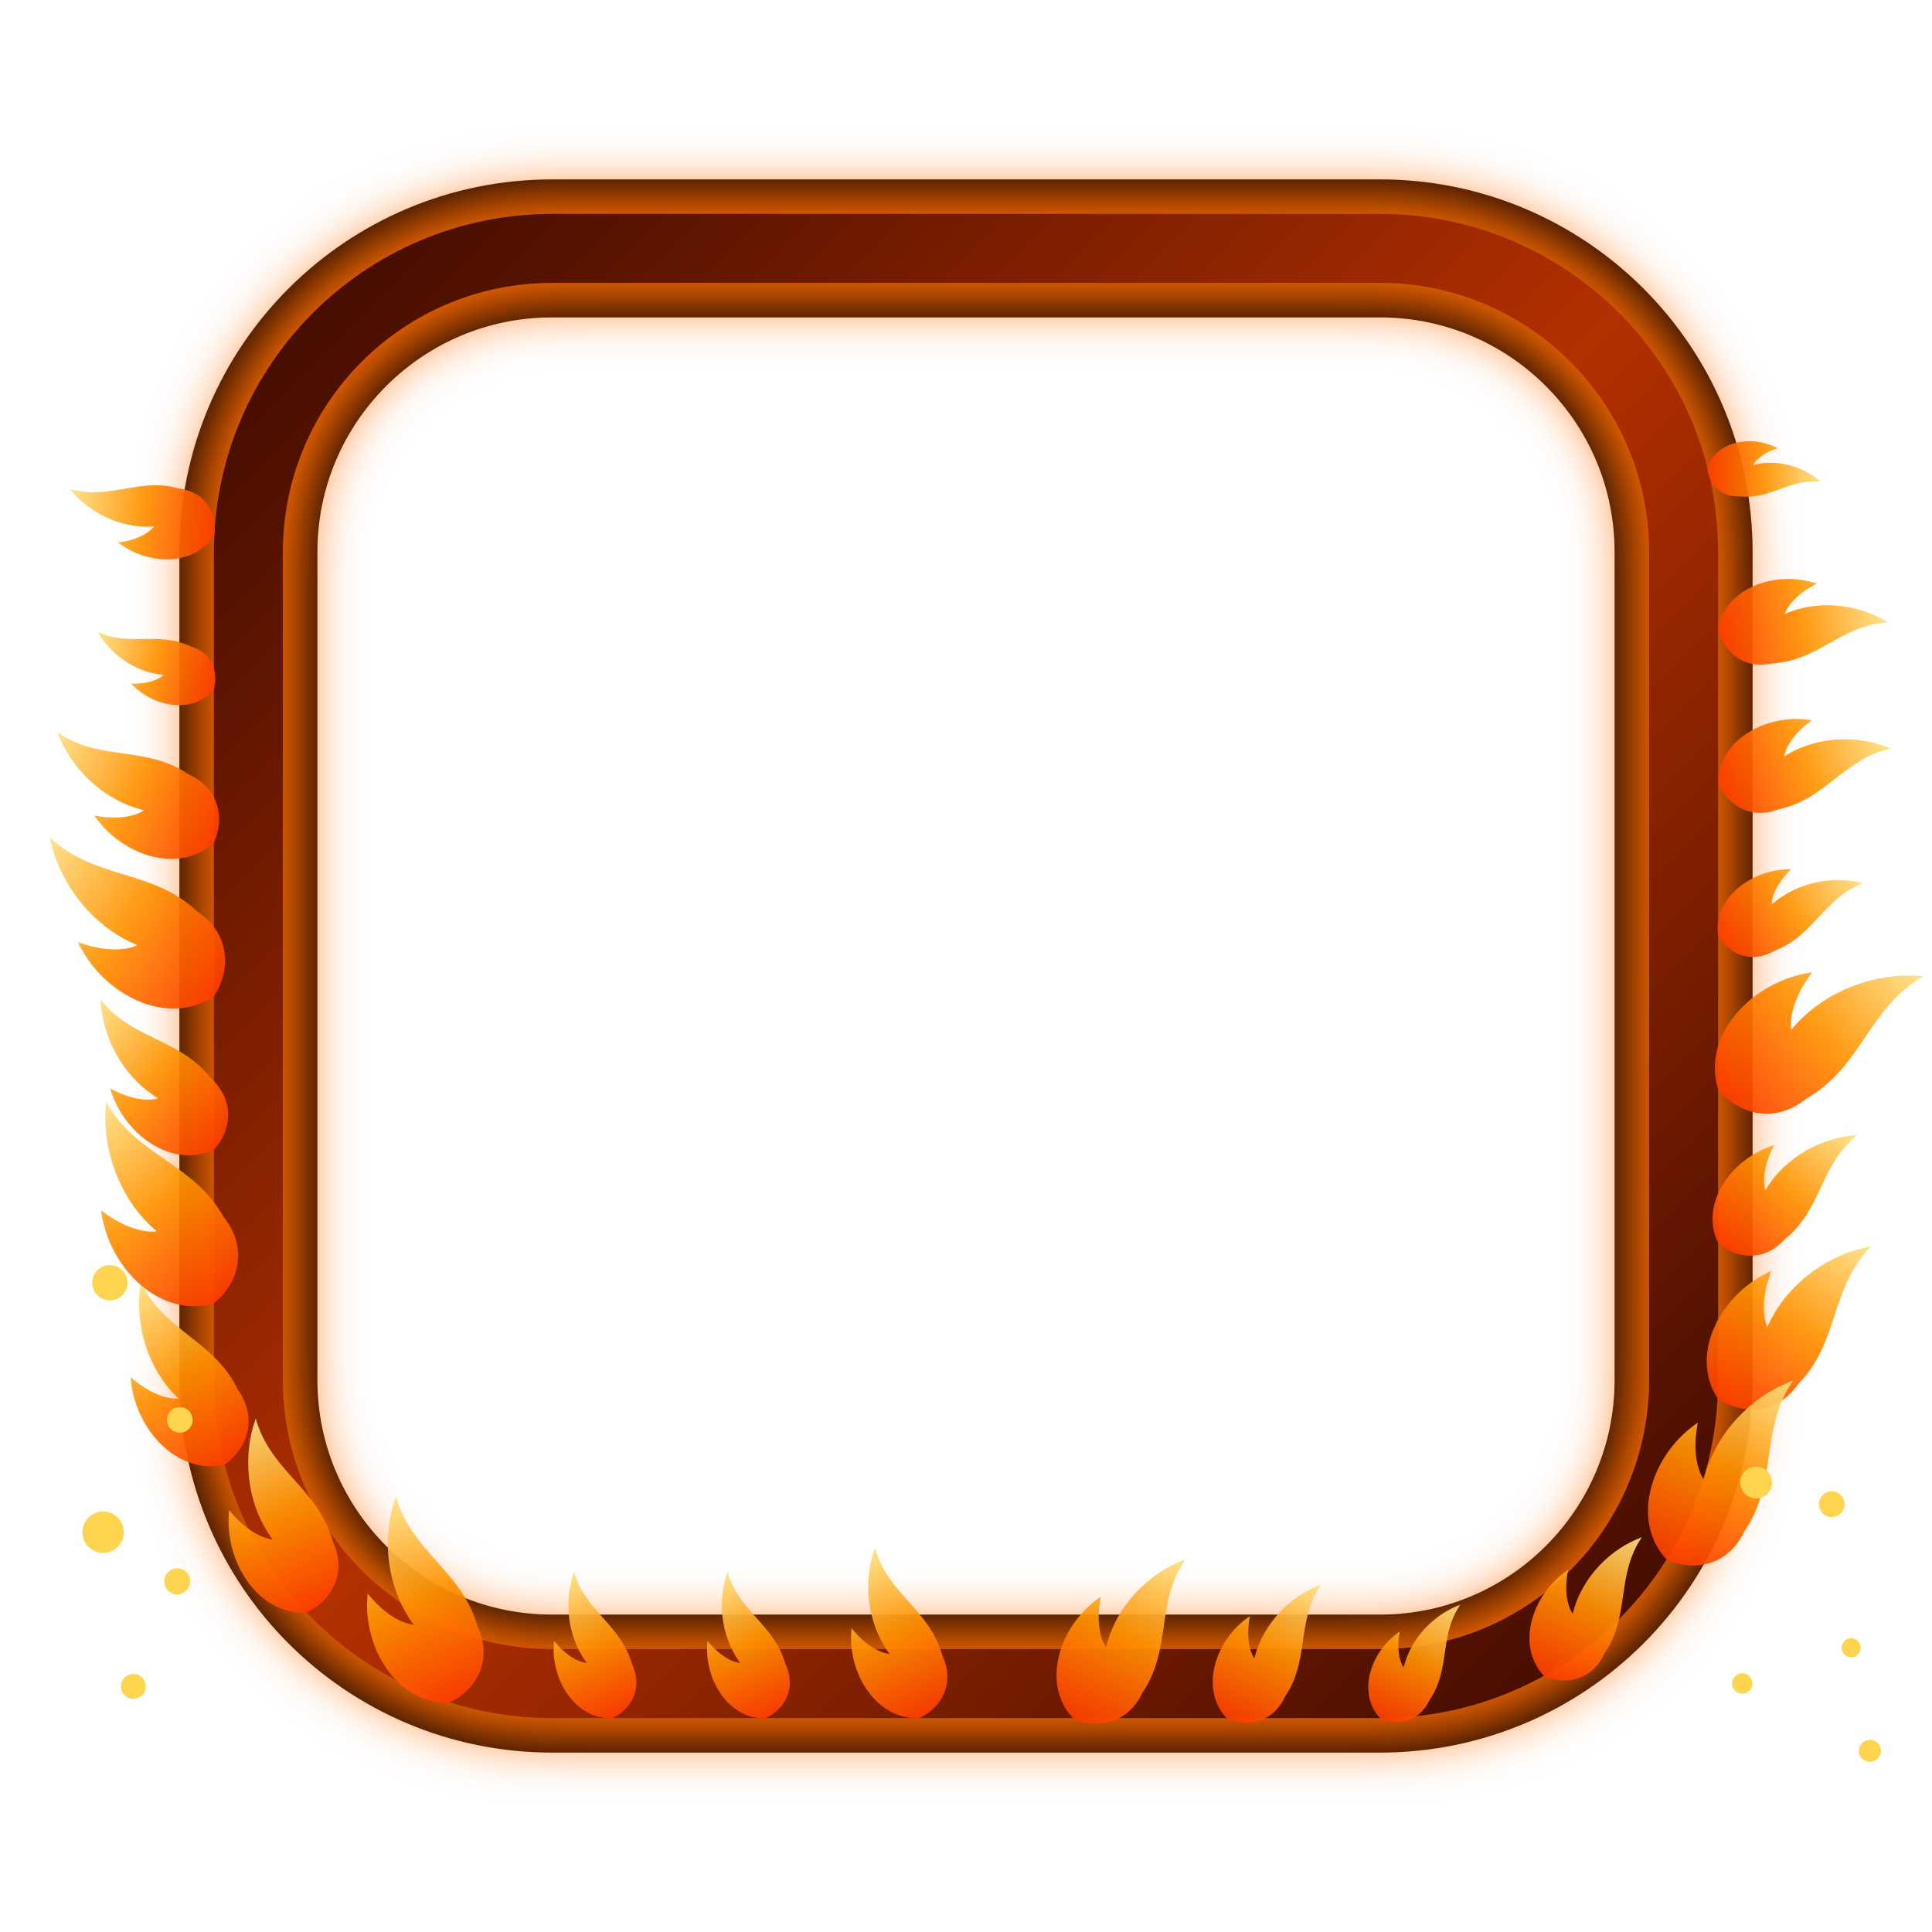
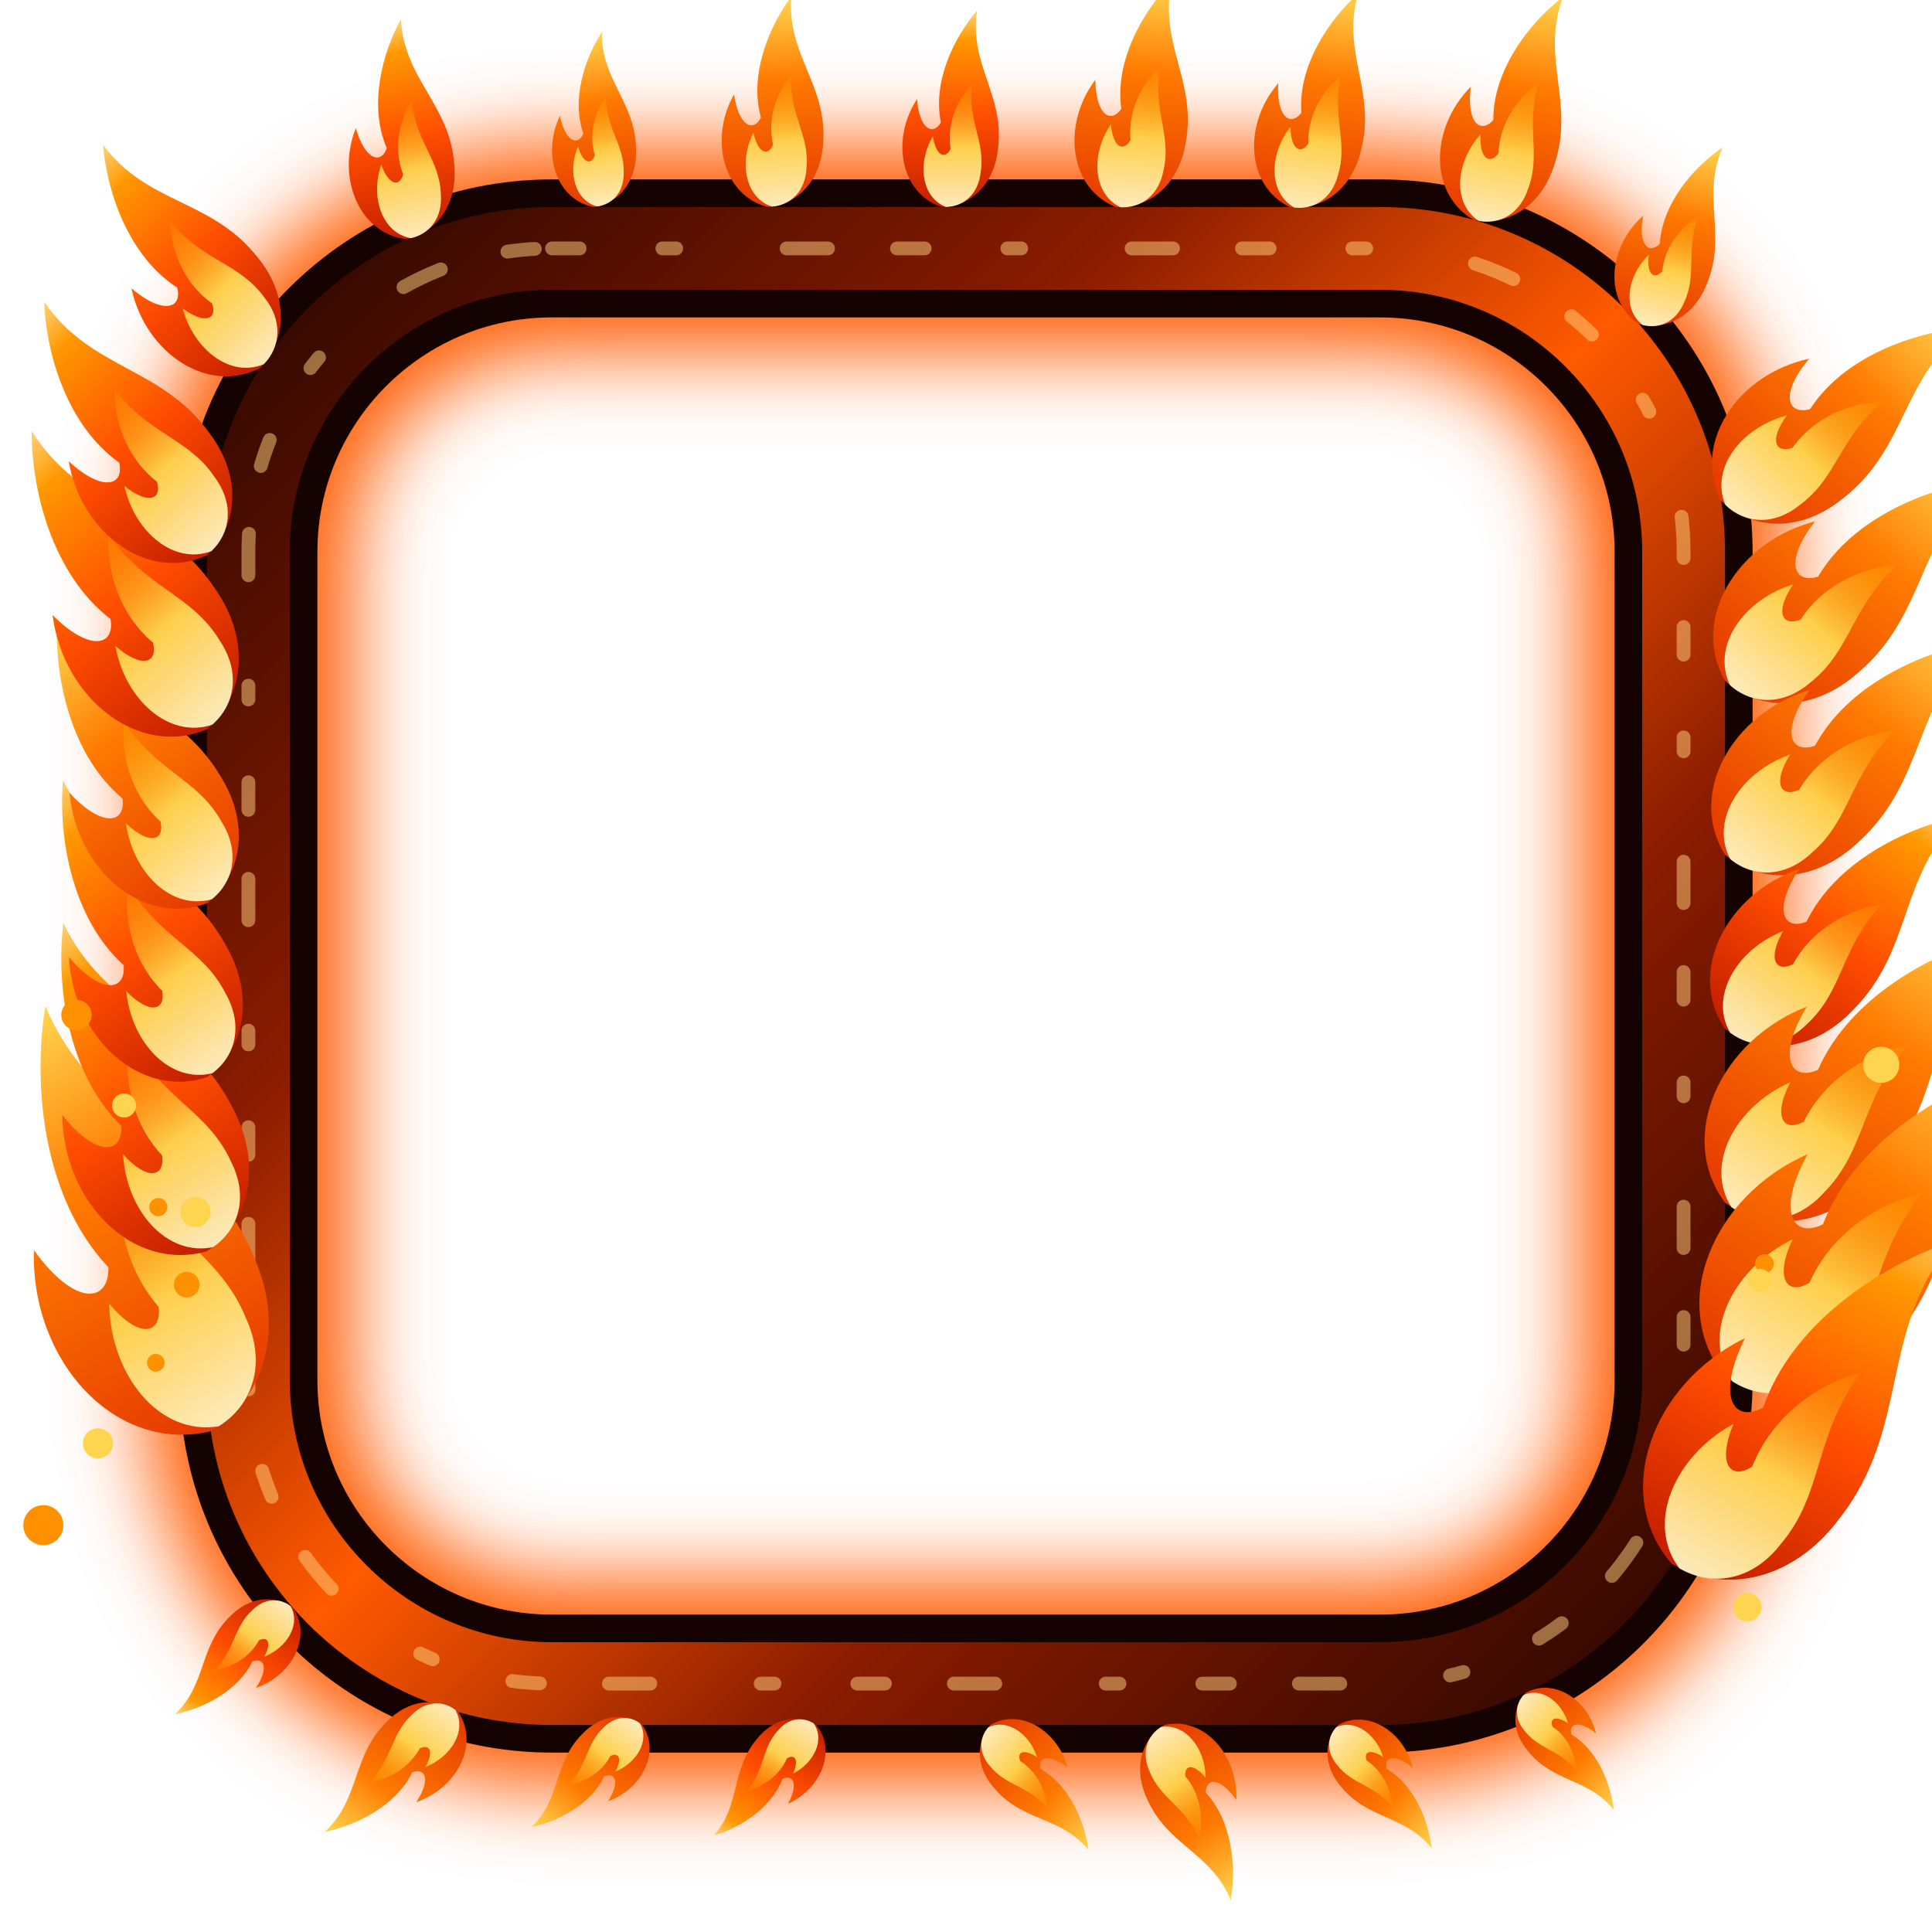
<svg xmlns="http://www.w3.org/2000/svg" viewBox="0 0 140 140" width="140" height="140">
  <style>
-   .chama { animation: chama .9s ease-in-out infinite alternate; transform-box: fill-box; transform-origin: 50% 100%; }
-   .brasa { animation: brasa 1.6s ease-in-out infinite; }
-   .fagulha { animation: sobe 2.4s linear infinite; }
-   @keyframes chama { 0% { transform: scale(.85, .75) skewX(-4deg); } 50% { transform: scale(1.05, 1.15) skewX(3deg); } 100% { transform: scale(.95, 1.3) skewX(-2deg); } }
-   @keyframes brasa { 0%, 100% { opacity: .7; } 50% { opacity: 1; } }
-   @keyframes sobe { 0% { transform: translateY(0); opacity: 0; } 15% { opacity: 1; } 100% { transform: translateY(-34px); opacity: 0; } } @media (prefers-reduced-motion: reduce) { * { animation: none !important; } }</style>
+   .chama { animation: chama .8s ease-in-out infinite alternate; transform-box: fill-box; transform-origin: 50% 100%; }
+   .miolo { opacity: .95; }
+   .calor { animation: calor 1.4s ease-in-out infinite; }
+   .brasa { animation: brasa 2.2s linear infinite; }
+   .fagulha { animation: sobe 2.6s linear infinite; }
+   @keyframes chama { 0% { transform: scale(.82, .7) skewX(-6deg); } 40% { transform: scale(1.04, 1.08) skewX(4deg); } 100% { transform: scale(.94, 1.28) skewX(-3deg); } }
+   @keyframes calor { 0%, 100% { opacity: .55; } 50% { opacity: .95; } }
+   @keyframes brasa { to { stroke-dashoffset: -60; } }
+   @keyframes sobe { 0% { transform: translate(0, 0); opacity: 0; } 12% { opacity: 1; } 100% { transform: translate(4px, -38px); opacity: 0; } } @media (prefers-reduced-motion: reduce) { * { animation: none !important; } }</style>
  <defs>
    <linearGradient id="fogo" x1="0" y1="1" x2="0" y2="0">
-       <stop offset="0" stop-color="#ff3d00" />
-       <stop offset=".5" stop-color="#ff9100" />
-       <stop offset="1" stop-color="#ffe082" />
+       <stop offset="0" stop-color="#c41d00" />
+       <stop offset=".45" stop-color="#ff4d00" />
+       <stop offset=".85" stop-color="#ff9800" />
+       <stop offset="1" stop-color="#ffcc66" stop-opacity=".9" />
+     </linearGradient>
+     <linearGradient id="fogo2" x1="0" y1="1" x2="0" y2="0">
+       <stop offset="0" stop-color="#e53900" />
+       <stop offset=".6" stop-color="#ff7a00" />
+       <stop offset="1" stop-color="#ffd54f" />
+     </linearGradient>
+     <linearGradient id="nucleo" x1="0" y1="1" x2="0" y2="0">
+       <stop offset="0" stop-color="#fff3c4" />
+       <stop offset=".5" stop-color="#ffd54f" />
+       <stop offset="1" stop-color="#ffab00" stop-opacity=".2" />
    </linearGradient>
    <linearGradient id="carvao" x1="0" y1="0" x2="1" y2="1">
-       <stop offset="0" stop-color="#3b0a00" />
-       <stop offset=".5" stop-color="#b33000" />
-       <stop offset="1" stop-color="#3b0a00" />
+       <stop offset="0" stop-color="#2a0600" />
+       <stop offset=".3" stop-color="#8a1c00" />
+       <stop offset=".5" stop-color="#ff5a00" />
+       <stop offset=".7" stop-color="#8a1c00" />
+       <stop offset="1" stop-color="#2a0600" />
    </linearGradient>
    <filter id="calor" x="-30%" y="-30%" width="160%" height="160%">
-       <feGaussianBlur stdDeviation="2" />
+       <feGaussianBlur stdDeviation="3" />
    </filter>
  </defs>
-   <rect x="18" y="18" width="104" height="104" rx="22" fill="none" stroke="#1a0500" stroke-width="10" />
-   <g class="brasa">
-     <rect x="18" y="18" width="104" height="104" rx="22" fill="none" stroke="#ff6d00" stroke-width="8" filter="url(#calor)" />
+   <g class="calor">
+     <rect x="18" y="18" width="104" height="104" rx="22" fill="none" stroke="#ff5a00" stroke-width="15" filter="url(#calor)" />
  </g>
-   <rect x="18" y="18" width="104" height="104" rx="22" fill="none" stroke="url(#carvao)" stroke-width="5" />
-   <g transform="translate(123.72 33.87) rotate(86.9) scale(0.37)">
-     <path class="chama" style="animation-delay:-0.94s;animation-duration:1.11s" d="M0 0 C-5 -2 -6 -9 -3 -14 C-2 -10 0 -9 0 -9 C-1 -14 1 -19 4 -22 C3 -16 7 -12 6 -6 C6 -2 3 0 0 0Z" fill="url(#fogo)" opacity=".92" />
+   <rect x="18" y="18" width="104" height="104" rx="22" fill="none" stroke="#140300" stroke-width="10" />
+   <rect x="18" y="18" width="104" height="104" rx="22" fill="none" stroke="url(#carvao)" stroke-width="6" />
+   <rect class="brasa" x="18" y="18" width="104" height="104" rx="22" fill="none" stroke="#ffd180" stroke-width="1" stroke-dasharray="2 6 1 8 3 5" stroke-linecap="round" opacity=".5" />
+   <g transform="translate(43.03 15) rotate(-8.09) scale(0.43)">
+     <path class="chama" style="animation-delay:-0.68s;animation-duration:0.97s" d="M0 0 C-6 -2 -7.5 -10 -3.5 -16 C-3.2 -11.5 -1.2 -10.5 0 -12.5 C-1.2 -18.5 2 -25 5.5 -29 C4.2 -21 9.5 -16.5 8.4 -8.5 C7.8 -3.2 4.2 0 0 0Z" fill="url(#fogo2)" />
+     <path class="chama miolo" style="animation-delay:-0.88s;animation-duration:0.78s" d="M0.6 0 C-3 -1.5 -3.6 -6.5 -1.2 -10.5 C-0.8 -7.5 0.6 -7 1.4 -8.6 C0.8 -12.5 2.6 -16 4.6 -18 C4 -12.5 6.6 -9.5 5.8 -5 C5.4 -1.8 3.2 0 0.6 0Z" fill="url(#nucleo)" />
  </g>
-   <g transform="translate(124.5 45.56) rotate(77.55) scale(0.55)">
-     <path class="chama" style="animation-delay:-0.58s;animation-duration:0.91s" d="M0 0 C-5 -2 -6 -9 -3 -14 C-2 -10 0 -9 0 -9 C-1 -14 1 -19 4 -22 C3 -16 7 -12 6 -6 C6 -2 3 0 0 0Z" fill="url(#fogo)" opacity=".92" />
+   <g transform="translate(55.63 15) rotate(-4.31) scale(0.52)">
+     <path class="chama" style="animation-delay:-0.67s;animation-duration:0.82s" d="M0 0 C-6 -2 -7.5 -10 -3.5 -16 C-3.2 -11.5 -1.2 -10.5 0 -12.5 C-1.2 -18.5 2 -25 5.5 -29 C4.2 -21 9.5 -16.5 8.4 -8.5 C7.8 -3.2 4.2 0 0 0Z" fill="url(#fogo2)" />
+     <path class="chama miolo" style="animation-delay:-0.87s;animation-duration:0.66s" d="M0.6 0 C-3 -1.5 -3.6 -6.5 -1.2 -10.5 C-0.8 -7.5 0.6 -7 1.4 -8.6 C0.8 -12.5 2.6 -16 4.6 -18 C4 -12.5 6.6 -9.5 5.8 -5 C5.4 -1.8 3.2 0 0.6 0Z" fill="url(#nucleo)" />
  </g>
-   <g transform="translate(124.5 56.69) rotate(68.65) scale(0.57)">
-     <path class="chama" style="animation-delay:-0.67s;animation-duration:0.86s" d="M0 0 C-5 -2 -6 -9 -3 -14 C-2 -10 0 -9 0 -9 C-1 -14 1 -19 4 -22 C3 -16 7 -12 6 -6 C6 -2 3 0 0 0Z" fill="url(#fogo)" opacity=".92" />
+   <g transform="translate(68.24 15) rotate(-0.53) scale(0.49)">
+     <path class="chama" style="animation-delay:-0.03s;animation-duration:0.86s" d="M0 0 C-6 -2 -7.5 -10 -3.5 -16 C-3.2 -11.5 -1.2 -10.5 0 -12.5 C-1.2 -18.5 2 -25 5.5 -29 C4.2 -21 9.5 -16.5 8.4 -8.5 C7.8 -3.2 4.2 0 0 0Z" fill="url(#fogo)" />
+     <path class="chama miolo" style="animation-delay:-0.23s;animation-duration:0.69s" d="M0.6 0 C-3 -1.5 -3.6 -6.5 -1.2 -10.5 C-0.8 -7.5 0.6 -7 1.4 -8.6 C0.8 -12.5 2.6 -16 4.6 -18 C4 -12.5 6.6 -9.5 5.8 -5 C5.4 -1.8 3.2 0 0.6 0Z" fill="url(#nucleo)" />
  </g>
-   <g transform="translate(124.5 67.81) rotate(59.75) scale(0.5)">
-     <path class="chama" style="animation-delay:-0.62s;animation-duration:0.62s" d="M0 0 C-5 -2 -6 -9 -3 -14 C-2 -10 0 -9 0 -9 C-1 -14 1 -19 4 -22 C3 -16 7 -12 6 -6 C6 -2 3 0 0 0Z" fill="url(#fogo)" opacity=".92" />
+   <g transform="translate(80.85 15) rotate(3.25) scale(0.57)">
+     <path class="chama" style="animation-delay:-0.11s;animation-duration:0.9s" d="M0 0 C-6 -2 -7.5 -10 -3.5 -16 C-3.2 -11.5 -1.2 -10.5 0 -12.5 C-1.2 -18.5 2 -25 5.5 -29 C4.2 -21 9.5 -16.5 8.4 -8.5 C7.8 -3.2 4.2 0 0 0Z" fill="url(#fogo2)" />
+     <path class="chama miolo" style="animation-delay:-0.31s;animation-duration:0.72s" d="M0.6 0 C-3 -1.5 -3.6 -6.5 -1.2 -10.5 C-0.8 -7.5 0.6 -7 1.4 -8.6 C0.8 -12.5 2.6 -16 4.6 -18 C4 -12.5 6.6 -9.5 5.8 -5 C5.4 -1.8 3.2 0 0.6 0Z" fill="url(#nucleo)" />
  </g>
-   <g transform="translate(124.5 78.94) rotate(50.85) scale(0.76)">
-     <path class="chama" style="animation-delay:-0.85s;animation-duration:1.02s" d="M0 0 C-5 -2 -6 -9 -3 -14 C-2 -10 0 -9 0 -9 C-1 -14 1 -19 4 -22 C3 -16 7 -12 6 -6 C6 -2 3 0 0 0Z" fill="url(#fogo)" opacity=".92" />
+   <g transform="translate(93.46 15) rotate(7.04) scale(0.55)">
+     <path class="chama" style="animation-delay:-0.79s;animation-duration:0.72s" d="M0 0 C-6 -2 -7.5 -10 -3.5 -16 C-3.2 -11.5 -1.2 -10.5 0 -12.5 C-1.2 -18.5 2 -25 5.5 -29 C4.2 -21 9.5 -16.5 8.4 -8.5 C7.8 -3.2 4.2 0 0 0Z" fill="url(#fogo2)" />
+     <path class="chama miolo" style="animation-delay:-0.99s;animation-duration:0.58s" d="M0.6 0 C-3 -1.5 -3.6 -6.5 -1.2 -10.5 C-0.8 -7.5 0.6 -7 1.4 -8.6 C0.8 -12.5 2.6 -16 4.6 -18 C4 -12.5 6.6 -9.5 5.8 -5 C5.4 -1.8 3.2 0 0.6 0Z" fill="url(#nucleo)" />
  </g>
-   <g transform="translate(124.5 90.06) rotate(41.95) scale(0.57)">
-     <path class="chama" style="animation-delay:-0.76s;animation-duration:1.12s" d="M0 0 C-5 -2 -6 -9 -3 -14 C-2 -10 0 -9 0 -9 C-1 -14 1 -19 4 -22 C3 -16 7 -12 6 -6 C6 -2 3 0 0 0Z" fill="url(#fogo)" opacity=".92" />
+   <g transform="translate(106.8 15.94) rotate(11.04) scale(0.59)">
+     <path class="chama" style="animation-delay:-0.35s;animation-duration:0.72s" d="M0 0 C-6 -2 -7.5 -10 -3.5 -16 C-3.2 -11.5 -1.2 -10.5 0 -12.5 C-1.2 -18.5 2 -25 5.5 -29 C4.2 -21 9.5 -16.5 8.4 -8.5 C7.8 -3.2 4.2 0 0 0Z" fill="url(#fogo2)" />
+     <path class="chama miolo" style="animation-delay:-0.55s;animation-duration:0.58s" d="M0.6 0 C-3 -1.5 -3.6 -6.5 -1.2 -10.5 C-0.8 -7.5 0.6 -7 1.4 -8.6 C0.8 -12.5 2.6 -16 4.6 -18 C4 -12.5 6.6 -9.5 5.8 -5 C5.4 -1.8 3.2 0 0.6 0Z" fill="url(#nucleo)" />
  </g>
-   <g transform="translate(124.46 101.32) rotate(35) scale(0.7)">
-     <path class="chama" style="animation-delay:-0.79s;animation-duration:1.17s" d="M0 0 C-5 -2 -6 -9 -3 -14 C-2 -10 0 -9 0 -9 C-1 -14 1 -19 4 -22 C3 -16 7 -12 6 -6 C6 -2 3 0 0 0Z" fill="url(#fogo)" opacity=".92" />
+   <g transform="translate(118.76 23.48) rotate(14.63) scale(0.48)">
+     <path class="chama" style="animation-delay:-0.05s;animation-duration:0.81s" d="M0 0 C-6 -2 -7.5 -10 -3.5 -16 C-3.2 -11.5 -1.2 -10.5 0 -12.5 C-1.2 -18.5 2 -25 5.5 -29 C4.2 -21 9.5 -16.5 8.4 -8.5 C7.8 -3.2 4.2 0 0 0Z" fill="url(#fogo2)" />
+     <path class="chama miolo" style="animation-delay:-0.25s;animation-duration:0.65s" d="M0.6 0 C-3 -1.5 -3.6 -6.5 -1.2 -10.5 C-0.8 -7.5 0.6 -7 1.4 -8.6 C0.8 -12.5 2.6 -16 4.6 -18 C4 -12.5 6.6 -9.5 5.8 -5 C5.4 -1.8 3.2 0 0.6 0Z" fill="url(#nucleo)" />
  </g>
-   <g transform="translate(120.76 113) rotate(25) scale(0.71)">
-     <path class="chama" style="animation-delay:-0.34s;animation-duration:0.81s" d="M0 0 C-5 -2 -6 -9 -3 -14 C-2 -10 0 -9 0 -9 C-1 -14 1 -19 4 -22 C3 -16 7 -12 6 -6 C6 -2 3 0 0 0Z" fill="url(#fogo)" opacity=".92" />
+   <g transform="translate(124.72 36.29) rotate(44.15) scale(0.74)">
+     <path class="chama" style="animation-delay:-0.31s;animation-duration:0.72s" d="M0 0 C-6 -2 -7.5 -10 -3.5 -16 C-3.2 -11.5 -1.2 -10.5 0 -12.5 C-1.2 -18.5 2 -25 5.5 -29 C4.2 -21 9.5 -16.5 8.4 -8.5 C7.8 -3.2 4.2 0 0 0Z" fill="url(#fogo2)" />
+     <path class="chama miolo" style="animation-delay:-0.51s;animation-duration:0.58s" d="M0.6 0 C-3 -1.5 -3.6 -6.5 -1.2 -10.5 C-0.8 -7.5 0.6 -7 1.4 -8.6 C0.8 -12.5 2.6 -16 4.6 -18 C4 -12.5 6.6 -9.5 5.8 -5 C5.4 -1.8 3.2 0 0.6 0Z" fill="url(#nucleo)" />
  </g>
-   <g transform="translate(111.87 121.43) rotate(25) scale(0.55)">
-     <path class="chama" style="animation-delay:-0.83s;animation-duration:0.91s" d="M0 0 C-5 -2 -6 -9 -3 -14 C-2 -10 0 -9 0 -9 C-1 -14 1 -19 4 -22 C3 -16 7 -12 6 -6 C6 -2 3 0 0 0Z" fill="url(#fogo)" opacity=".92" />
+   <g transform="translate(125 49.33) rotate(41.8) scale(0.81)">
+     <path class="chama" style="animation-delay:-0.64s;animation-duration:0.61s" d="M0 0 C-6 -2 -7.5 -10 -3.5 -16 C-3.2 -11.5 -1.2 -10.5 0 -12.5 C-1.2 -18.5 2 -25 5.5 -29 C4.2 -21 9.5 -16.5 8.4 -8.5 C7.8 -3.2 4.2 0 0 0Z" fill="url(#fogo2)" />
+     <path class="chama miolo" style="animation-delay:-0.84s;animation-duration:0.49s" d="M0.6 0 C-3 -1.5 -3.6 -6.5 -1.2 -10.5 C-0.8 -7.5 0.6 -7 1.4 -8.6 C0.8 -12.5 2.6 -16 4.6 -18 C4 -12.5 6.6 -9.5 5.8 -5 C5.4 -1.8 3.2 0 0.6 0Z" fill="url(#nucleo)" />
  </g>
-   <g transform="translate(100 124.5) rotate(25) scale(0.45)">
-     <path class="chama" style="animation-delay:-0.68s;animation-duration:1.1s" d="M0 0 C-5 -2 -6 -9 -3 -14 C-2 -10 0 -9 0 -9 C-1 -14 1 -19 4 -22 C3 -16 7 -12 6 -6 C6 -2 3 0 0 0Z" fill="url(#fogo)" opacity=".92" />
+   <g transform="translate(125 61.94) rotate(39.53) scale(0.82)">
+     <path class="chama" style="animation-delay:-0.18s;animation-duration:1.03s" d="M0 0 C-6 -2 -7.5 -10 -3.5 -16 C-3.2 -11.5 -1.2 -10.5 0 -12.5 C-1.2 -18.5 2 -25 5.5 -29 C4.2 -21 9.5 -16.5 8.4 -8.5 C7.8 -3.2 4.2 0 0 0Z" fill="url(#fogo2)" />
+     <path class="chama miolo" style="animation-delay:-0.38s;animation-duration:0.82s" d="M0.6 0 C-3 -1.5 -3.6 -6.5 -1.2 -10.5 C-0.8 -7.5 0.6 -7 1.4 -8.6 C0.8 -12.5 2.6 -16 4.6 -18 C4 -12.5 6.6 -9.5 5.8 -5 C5.4 -1.8 3.2 0 0.6 0Z" fill="url(#nucleo)" />
  </g>
-   <g transform="translate(88.88 124.5) rotate(25) scale(0.53)">
-     <path class="chama" style="animation-delay:-0.31s;animation-duration:1.04s" d="M0 0 C-5 -2 -6 -9 -3 -14 C-2 -10 0 -9 0 -9 C-1 -14 1 -19 4 -22 C3 -16 7 -12 6 -6 C6 -2 3 0 0 0Z" fill="url(#fogo)" opacity=".92" />
+   <g transform="translate(125 74.55) rotate(37.26) scale(0.78)">
+     <path class="chama" style="animation-delay:-0.91s;animation-duration:0.64s" d="M0 0 C-6 -2 -7.5 -10 -3.5 -16 C-3.2 -11.5 -1.2 -10.5 0 -12.5 C-1.2 -18.5 2 -25 5.5 -29 C4.2 -21 9.5 -16.5 8.4 -8.5 C7.8 -3.2 4.2 0 0 0Z" fill="url(#fogo)" />
+     <path class="chama miolo" style="animation-delay:-1.11s;animation-duration:0.51s" d="M0.6 0 C-3 -1.5 -3.6 -6.5 -1.2 -10.5 C-0.8 -7.5 0.6 -7 1.4 -8.6 C0.8 -12.5 2.6 -16 4.6 -18 C4 -12.5 6.6 -9.5 5.8 -5 C5.4 -1.8 3.2 0 0.6 0Z" fill="url(#nucleo)" />
  </g>
-   <g transform="translate(77.75 124.5) rotate(25) scale(0.63)">
-     <path class="chama" style="animation-delay:-0.13s;animation-duration:0.98s" d="M0 0 C-5 -2 -6 -9 -3 -14 C-2 -10 0 -9 0 -9 C-1 -14 1 -19 4 -22 C3 -16 7 -12 6 -6 C6 -2 3 0 0 0Z" fill="url(#fogo)" opacity=".92" />
+   <g transform="translate(125 87.15) rotate(34.99) scale(0.94)">
+     <path class="chama" style="animation-delay:-0.56s;animation-duration:0.88s" d="M0 0 C-6 -2 -7.5 -10 -3.5 -16 C-3.2 -11.5 -1.2 -10.5 0 -12.5 C-1.2 -18.5 2 -25 5.5 -29 C4.2 -21 9.5 -16.5 8.4 -8.5 C7.8 -3.2 4.2 0 0 0Z" fill="url(#fogo2)" />
+     <path class="chama miolo" style="animation-delay:-0.76s;animation-duration:0.7s" d="M0.6 0 C-3 -1.5 -3.6 -6.5 -1.2 -10.5 C-0.8 -7.5 0.6 -7 1.4 -8.6 C0.8 -12.5 2.6 -16 4.6 -18 C4 -12.5 6.6 -9.5 5.8 -5 C5.4 -1.8 3.2 0 0.6 0Z" fill="url(#nucleo)" />
  </g>
-   <g transform="translate(66.63 124.5) rotate(-25) scale(0.57)">
-     <path class="chama" style="animation-delay:-0.56s;animation-duration:1.17s" d="M0 0 C-5 -2 -6 -9 -3 -14 C-2 -10 0 -9 0 -9 C-1 -14 1 -19 4 -22 C3 -16 7 -12 6 -6 C6 -2 3 0 0 0Z" fill="url(#fogo)" opacity=".92" />
+   <g transform="translate(125 99.76) rotate(32.72) scale(1.05)">
+     <path class="chama" style="animation-delay:-0.15s;animation-duration:0.9s" d="M0 0 C-6 -2 -7.5 -10 -3.5 -16 C-3.2 -11.5 -1.2 -10.5 0 -12.5 C-1.2 -18.5 2 -25 5.5 -29 C4.2 -21 9.5 -16.5 8.4 -8.5 C7.8 -3.2 4.2 0 0 0Z" fill="url(#fogo2)" />
+     <path class="chama miolo" style="animation-delay:-0.35s;animation-duration:0.72s" d="M0.6 0 C-3 -1.5 -3.6 -6.5 -1.2 -10.5 C-0.8 -7.5 0.6 -7 1.4 -8.6 C0.8 -12.5 2.6 -16 4.6 -18 C4 -12.5 6.6 -9.5 5.8 -5 C5.4 -1.8 3.2 0 0.6 0Z" fill="url(#nucleo)" />
  </g>
-   <g transform="translate(55.5 124.5) rotate(-25) scale(0.49)">
-     <path class="chama" style="animation-delay:-0.01s;animation-duration:0.66s" d="M0 0 C-5 -2 -6 -9 -3 -14 C-2 -10 0 -9 0 -9 C-1 -14 1 -19 4 -22 C3 -16 7 -12 6 -6 C6 -2 3 0 0 0Z" fill="url(#fogo)" opacity=".92" />
+   <g transform="translate(121.15 113.33) rotate(30.28) scale(1.05)">
+     <path class="chama" style="animation-delay:-0.24s;animation-duration:0.82s" d="M0 0 C-6 -2 -7.5 -10 -3.5 -16 C-3.2 -11.5 -1.2 -10.5 0 -12.5 C-1.2 -18.5 2 -25 5.5 -29 C4.2 -21 9.5 -16.5 8.4 -8.5 C7.8 -3.2 4.2 0 0 0Z" fill="url(#fogo)" />
+     <path class="chama miolo" style="animation-delay:-0.44s;animation-duration:0.66s" d="M0.6 0 C-3 -1.5 -3.6 -6.5 -1.2 -10.5 C-0.8 -7.5 0.6 -7 1.4 -8.6 C0.8 -12.5 2.6 -16 4.6 -18 C4 -12.5 6.6 -9.5 5.8 -5 C5.4 -1.8 3.2 0 0.6 0Z" fill="url(#nucleo)" />
  </g>
-   <g transform="translate(44.38 124.5) rotate(-25) scale(0.49)">
-     <path class="chama" style="animation-delay:-0.91s;animation-duration:0.9s" d="M0 0 C-5 -2 -6 -9 -3 -14 C-2 -10 0 -9 0 -9 C-1 -14 1 -19 4 -22 C3 -16 7 -12 6 -6 C6 -2 3 0 0 0Z" fill="url(#fogo)" opacity=".92" />
+   <g transform="translate(110.55 122.67) rotate(132.26) scale(0.36)">
+     <path class="chama" style="animation-delay:-0.86s;animation-duration:0.94s" d="M0 0 C-6 -2 -7.5 -10 -3.5 -16 C-3.2 -11.5 -1.2 -10.5 0 -12.5 C-1.2 -18.5 2 -25 5.5 -29 C4.2 -21 9.5 -16.5 8.4 -8.5 C7.8 -3.2 4.2 0 0 0Z" fill="url(#fogo2)" />
+     <path class="chama miolo" style="animation-delay:-1.06s;animation-duration:0.75s" d="M0.6 0 C-3 -1.5 -3.6 -6.5 -1.2 -10.5 C-0.8 -7.5 0.6 -7 1.4 -8.6 C0.8 -12.5 2.6 -16 4.6 -18 C4 -12.5 6.6 -9.5 5.8 -5 C5.4 -1.8 3.2 0 0.6 0Z" fill="url(#nucleo)" />
  </g>
-   <g transform="translate(32.6 123.36) rotate(-25) scale(0.69)">
-     <path class="chama" style="animation-delay:-0.66s;animation-duration:0.93s" d="M0 0 C-5 -2 -6 -9 -3 -14 C-2 -10 0 -9 0 -9 C-1 -14 1 -19 4 -22 C3 -16 7 -12 6 -6 C6 -2 3 0 0 0Z" fill="url(#fogo)" opacity=".92" />
+   <g transform="translate(96.97 125) rotate(132.06) scale(0.38)">
+     <path class="chama" style="animation-delay:-0.2s;animation-duration:0.83s" d="M0 0 C-6 -2 -7.5 -10 -3.5 -16 C-3.2 -11.5 -1.2 -10.5 0 -12.5 C-1.2 -18.5 2 -25 5.5 -29 C4.2 -21 9.5 -16.5 8.4 -8.5 C7.8 -3.2 4.2 0 0 0Z" fill="url(#fogo2)" />
+     <path class="chama miolo" style="animation-delay:-0.4s;animation-duration:0.66s" d="M0.6 0 C-3 -1.5 -3.6 -6.5 -1.2 -10.5 C-0.8 -7.5 0.6 -7 1.4 -8.6 C0.8 -12.5 2.6 -16 4.6 -18 C4 -12.5 6.6 -9.5 5.8 -5 C5.4 -1.8 3.2 0 0.6 0Z" fill="url(#nucleo)" />
  </g>
-   <g transform="translate(22.22 116.85) rotate(-25) scale(0.65)">
-     <path class="chama" style="animation-delay:-0.69s;animation-duration:1.02s" d="M0 0 C-5 -2 -6 -9 -3 -14 C-2 -10 0 -9 0 -9 C-1 -14 1 -19 4 -22 C3 -16 7 -12 6 -6 C6 -2 3 0 0 0Z" fill="url(#fogo)" opacity=".92" />
+   <g transform="translate(84.37 125) rotate(148.47) scale(0.46)">
+     <path class="chama" style="animation-delay:-0.61s;animation-duration:0.83s" d="M0 0 C-6 -2 -7.5 -10 -3.5 -16 C-3.2 -11.5 -1.2 -10.5 0 -12.5 C-1.2 -18.5 2 -25 5.5 -29 C4.2 -21 9.5 -16.5 8.4 -8.5 C7.8 -3.2 4.2 0 0 0Z" fill="url(#fogo2)" />
+     <path class="chama miolo" style="animation-delay:-0.81s;animation-duration:0.66s" d="M0.6 0 C-3 -1.5 -3.6 -6.5 -1.2 -10.5 C-0.8 -7.5 0.6 -7 1.4 -8.6 C0.8 -12.5 2.6 -16 4.6 -18 C4 -12.5 6.6 -9.5 5.8 -5 C5.4 -1.8 3.2 0 0.6 0Z" fill="url(#nucleo)" />
  </g>
-   <g transform="translate(16.28 106.13) rotate(-35) scale(0.65)">
-     <path class="chama" style="animation-delay:-0.41s;animation-duration:0.8s" d="M0 0 C-5 -2 -6 -9 -3 -14 C-2 -10 0 -9 0 -9 C-1 -14 1 -19 4 -22 C3 -16 7 -12 6 -6 C6 -2 3 0 0 0Z" fill="url(#fogo)" opacity=".92" />
+   <g transform="translate(71.76 125) rotate(131.07) scale(0.39)">
+     <path class="chama" style="animation-delay:-0.33s;animation-duration:0.92s" d="M0 0 C-6 -2 -7.5 -10 -3.5 -16 C-3.2 -11.5 -1.2 -10.5 0 -12.5 C-1.2 -18.5 2 -25 5.5 -29 C4.2 -21 9.5 -16.5 8.4 -8.5 C7.8 -3.2 4.2 0 0 0Z" fill="url(#fogo2)" />
+     <path class="chama miolo" style="animation-delay:-0.53s;animation-duration:0.74s" d="M0.6 0 C-3 -1.5 -3.6 -6.5 -1.2 -10.5 C-0.8 -7.5 0.6 -7 1.4 -8.6 C0.8 -12.5 2.6 -16 4.6 -18 C4 -12.5 6.6 -9.5 5.8 -5 C5.4 -1.8 3.2 0 0.6 0Z" fill="url(#nucleo)" />
  </g>
-   <g transform="translate(15.5 94.44) rotate(-38.45) scale(0.74)">
-     <path class="chama" style="animation-delay:-0.24s;animation-duration:1.13s" d="M0 0 C-5 -2 -6 -9 -3 -14 C-2 -10 0 -9 0 -9 C-1 -14 1 -19 4 -22 C3 -16 7 -12 6 -6 C6 -2 3 0 0 0Z" fill="url(#fogo)" opacity=".92" />
+   <g transform="translate(59.15 125) rotate(-147.92) scale(0.37)">
+     <path class="chama" style="animation-delay:-0.22s;animation-duration:0.95s" d="M0 0 C-6 -2 -7.5 -10 -3.5 -16 C-3.2 -11.5 -1.2 -10.5 0 -12.5 C-1.2 -18.5 2 -25 5.5 -29 C4.2 -21 9.5 -16.5 8.4 -8.5 C7.8 -3.2 4.2 0 0 0Z" fill="url(#fogo)" />
+     <path class="chama miolo" style="animation-delay:-0.42s;animation-duration:0.76s" d="M0.6 0 C-3 -1.5 -3.6 -6.5 -1.2 -10.5 C-0.8 -7.5 0.6 -7 1.4 -8.6 C0.8 -12.5 2.6 -16 4.6 -18 C4 -12.5 6.6 -9.5 5.8 -5 C5.4 -1.8 3.2 0 0.6 0Z" fill="url(#nucleo)" />
  </g>
-   <g transform="translate(15.5 83.31) rotate(-47.35) scale(0.61)">
-     <path class="chama" style="animation-delay:-0.6s;animation-duration:1.06s" d="M0 0 C-5 -2 -6 -9 -3 -14 C-2 -10 0 -9 0 -9 C-1 -14 1 -19 4 -22 C3 -16 7 -12 6 -6 C6 -2 3 0 0 0Z" fill="url(#fogo)" opacity=".92" />
+   <g transform="translate(46.54 125) rotate(-143.43) scale(0.37)">
+     <path class="chama" style="animation-delay:-0.2s;animation-duration:0.71s" d="M0 0 C-6 -2 -7.5 -10 -3.5 -16 C-3.2 -11.5 -1.2 -10.5 0 -12.5 C-1.2 -18.5 2 -25 5.5 -29 C4.2 -21 9.5 -16.5 8.4 -8.5 C7.8 -3.2 4.2 0 0 0Z" fill="url(#fogo2)" />
+     <path class="chama miolo" style="animation-delay:-0.4s;animation-duration:0.57s" d="M0.6 0 C-3 -1.5 -3.6 -6.5 -1.2 -10.5 C-0.8 -7.5 0.6 -7 1.4 -8.6 C0.8 -12.5 2.6 -16 4.6 -18 C4 -12.5 6.6 -9.5 5.8 -5 C5.4 -1.8 3.2 0 0.6 0Z" fill="url(#nucleo)" />
  </g>
-   <g transform="translate(15.5 72.19) rotate(-56.25) scale(0.74)">
-     <path class="chama" style="animation-delay:-0.9s;animation-duration:0.84s" d="M0 0 C-5 -2 -6 -9 -3 -14 C-2 -10 0 -9 0 -9 C-1 -14 1 -19 4 -22 C3 -16 7 -12 6 -6 C6 -2 3 0 0 0Z" fill="url(#fogo)" opacity=".92" />
+   <g transform="translate(33.2 124.06) rotate(-142.7) scale(0.44)">
+     <path class="chama" style="animation-delay:-0.39s;animation-duration:0.79s" d="M0 0 C-6 -2 -7.5 -10 -3.5 -16 C-3.2 -11.5 -1.2 -10.5 0 -12.5 C-1.2 -18.5 2 -25 5.5 -29 C4.2 -21 9.5 -16.5 8.4 -8.5 C7.8 -3.2 4.2 0 0 0Z" fill="url(#fogo2)" />
+     <path class="chama miolo" style="animation-delay:-0.59s;animation-duration:0.63s" d="M0.6 0 C-3 -1.5 -3.6 -6.5 -1.2 -10.5 C-0.8 -7.5 0.6 -7 1.4 -8.6 C0.8 -12.5 2.6 -16 4.6 -18 C4 -12.5 6.6 -9.5 5.8 -5 C5.4 -1.8 3.2 0 0.6 0Z" fill="url(#nucleo)" />
  </g>
-   <g transform="translate(15.5 61.06) rotate(-65.15) scale(0.62)">
-     <path class="chama" style="animation-delay:-0.55s;animation-duration:0.72s" d="M0 0 C-5 -2 -6 -9 -3 -14 C-2 -10 0 -9 0 -9 C-1 -14 1 -19 4 -22 C3 -16 7 -12 6 -6 C6 -2 3 0 0 0Z" fill="url(#fogo)" opacity=".92" />
+   <g transform="translate(21.24 116.52) rotate(-142.72) scale(0.39)">
+     <path class="chama" style="animation-delay:-0.85s;animation-duration:0.81s" d="M0 0 C-6 -2 -7.5 -10 -3.5 -16 C-3.2 -11.5 -1.2 -10.5 0 -12.5 C-1.2 -18.5 2 -25 5.5 -29 C4.2 -21 9.5 -16.5 8.4 -8.5 C7.8 -3.2 4.2 0 0 0Z" fill="url(#fogo)" />
+     <path class="chama miolo" style="animation-delay:-1.05s;animation-duration:0.65s" d="M0.6 0 C-3 -1.5 -3.6 -6.5 -1.2 -10.5 C-0.8 -7.5 0.6 -7 1.4 -8.6 C0.8 -12.5 2.6 -16 4.6 -18 C4 -12.5 6.6 -9.5 5.8 -5 C5.4 -1.8 3.2 0 0.6 0Z" fill="url(#nucleo)" />
  </g>
-   <g transform="translate(15.5 49.94) rotate(-74.05) scale(0.42)">
-     <path class="chama" style="animation-delay:-0.99s;animation-duration:0.94s" d="M0 0 C-5 -2 -6 -9 -3 -14 C-2 -10 0 -9 0 -9 C-1 -14 1 -19 4 -22 C3 -16 7 -12 6 -6 C6 -2 3 0 0 0Z" fill="url(#fogo)" opacity=".92" />
+   <g transform="translate(15.28 103.71) rotate(-32.01) scale(1.12)">
+     <path class="chama" style="animation-delay:-0.92s;animation-duration:1.03s" d="M0 0 C-6 -2 -7.5 -10 -3.5 -16 C-3.2 -11.5 -1.2 -10.5 0 -12.5 C-1.2 -18.5 2 -25 5.5 -29 C4.2 -21 9.5 -16.5 8.4 -8.5 C7.8 -3.2 4.2 0 0 0Z" fill="url(#fogo2)" />
+     <path class="chama miolo" style="animation-delay:-1.12s;animation-duration:0.82s" d="M0.6 0 C-3 -1.5 -3.6 -6.5 -1.2 -10.5 C-0.8 -7.5 0.6 -7 1.4 -8.6 C0.8 -12.5 2.6 -16 4.6 -18 C4 -12.5 6.6 -9.5 5.8 -5 C5.4 -1.8 3.2 0 0.6 0Z" fill="url(#nucleo)" />
  </g>
-   <g transform="translate(15.54 38.68) rotate(-83.06) scale(0.49)">
-     <path class="chama" style="animation-delay:-0.61s;animation-duration:1.17s" d="M0 0 C-5 -2 -6 -9 -3 -14 C-2 -10 0 -9 0 -9 C-1 -14 1 -19 4 -22 C3 -16 7 -12 6 -6 C6 -2 3 0 0 0Z" fill="url(#fogo)" opacity=".92" />
+   <g transform="translate(15 90.67) rotate(-34.36) scale(0.88)">
+     <path class="chama" style="animation-delay:-0.33s;animation-duration:0.79s" d="M0 0 C-6 -2 -7.5 -10 -3.5 -16 C-3.2 -11.5 -1.2 -10.5 0 -12.5 C-1.2 -18.5 2 -25 5.5 -29 C4.2 -21 9.5 -16.5 8.4 -8.5 C7.8 -3.2 4.2 0 0 0Z" fill="url(#fogo)" />
+     <path class="chama miolo" style="animation-delay:-0.53s;animation-duration:0.63s" d="M0.6 0 C-3 -1.5 -3.6 -6.5 -1.2 -10.5 C-0.8 -7.5 0.6 -7 1.4 -8.6 C0.8 -12.5 2.6 -16 4.6 -18 C4 -12.5 6.6 -9.5 5.8 -5 C5.4 -1.8 3.2 0 0.6 0Z" fill="url(#nucleo)" />
  </g>
-   <circle class="fagulha" style="animation-delay:-0.8s" cx="134.14" cy="119.4" r="0.69" fill="#ffd54f" />
-   <circle class="fagulha" style="animation-delay:-0.53s" cx="9.66" cy="122.2" r="0.9" fill="#ffd54f" />
-   <circle class="fagulha" style="animation-delay:-0.48s" cx="13.03" cy="102.89" r="0.93" fill="#ffd54f" />
-   <circle class="fagulha" style="animation-delay:-0.93s" cx="132.73" cy="109" r="0.93" fill="#ffd54f" />
-   <circle class="fagulha" style="animation-delay:-2.05s" cx="7.47" cy="111.03" r="1.5" fill="#ffd54f" />
-   <circle class="fagulha" style="animation-delay:-0.22s" cx="135.5" cy="126.87" r="0.8" fill="#ffd54f" />
-   <circle class="fagulha" style="animation-delay:-0.24s" cx="7.96" cy="92.95" r="1.28" fill="#ffd54f" />
-   <circle class="fagulha" style="animation-delay:-0.43s" cx="126.25" cy="121.99" r="0.74" fill="#ffd54f" />
-   <circle class="fagulha" style="animation-delay:-0.89s" cx="127.26" cy="107.43" r="1.15" fill="#ffd54f" />
-   <circle class="fagulha" style="animation-delay:-1.35s" cx="12.84" cy="114.59" r="0.94" fill="#ffd54f" />
+   <g transform="translate(15 78.06) rotate(-36.63) scale(0.81)">
+     <path class="chama" style="animation-delay:-0.92s;animation-duration:0.93s" d="M0 0 C-6 -2 -7.5 -10 -3.5 -16 C-3.2 -11.5 -1.2 -10.5 0 -12.5 C-1.2 -18.5 2 -25 5.5 -29 C4.2 -21 9.5 -16.5 8.4 -8.5 C7.8 -3.2 4.2 0 0 0Z" fill="url(#fogo)" />
+     <path class="chama miolo" style="animation-delay:-1.12s;animation-duration:0.74s" d="M0.6 0 C-3 -1.5 -3.6 -6.5 -1.2 -10.5 C-0.8 -7.5 0.6 -7 1.4 -8.6 C0.8 -12.5 2.6 -16 4.6 -18 C4 -12.5 6.6 -9.5 5.8 -5 C5.4 -1.8 3.2 0 0.6 0Z" fill="url(#nucleo)" />
+   </g>
+   <g transform="translate(15 65.45) rotate(-38.9) scale(0.78)">
+     <path class="chama" style="animation-delay:-0.16s;animation-duration:0.64s" d="M0 0 C-6 -2 -7.5 -10 -3.5 -16 C-3.2 -11.5 -1.2 -10.5 0 -12.5 C-1.2 -18.5 2 -25 5.5 -29 C4.2 -21 9.5 -16.5 8.4 -8.5 C7.8 -3.2 4.2 0 0 0Z" fill="url(#fogo2)" />
+     <path class="chama miolo" style="animation-delay:-0.36s;animation-duration:0.51s" d="M0.6 0 C-3 -1.5 -3.6 -6.5 -1.2 -10.5 C-0.8 -7.5 0.6 -7 1.4 -8.6 C0.8 -12.5 2.6 -16 4.6 -18 C4 -12.5 6.6 -9.5 5.8 -5 C5.4 -1.8 3.2 0 0.6 0Z" fill="url(#nucleo)" />
+   </g>
+   <g transform="translate(15 52.85) rotate(-41.17) scale(0.85)">
+     <path class="chama" style="animation-delay:-0.37s;animation-duration:0.77s" d="M0 0 C-6 -2 -7.5 -10 -3.5 -16 C-3.2 -11.5 -1.2 -10.5 0 -12.5 C-1.2 -18.5 2 -25 5.5 -29 C4.2 -21 9.5 -16.5 8.4 -8.5 C7.8 -3.2 4.2 0 0 0Z" fill="url(#fogo)" />
+     <path class="chama miolo" style="animation-delay:-0.57s;animation-duration:0.62s" d="M0.6 0 C-3 -1.5 -3.6 -6.5 -1.2 -10.5 C-0.8 -7.5 0.6 -7 1.4 -8.6 C0.8 -12.5 2.6 -16 4.6 -18 C4 -12.5 6.6 -9.5 5.8 -5 C5.4 -1.8 3.2 0 0.6 0Z" fill="url(#nucleo)" />
+   </g>
+   <g transform="translate(15 40.24) rotate(-43.44) scale(0.74)">
+     <path class="chama" style="animation-delay:-0.61s;animation-duration:0.92s" d="M0 0 C-6 -2 -7.5 -10 -3.5 -16 C-3.2 -11.5 -1.2 -10.5 0 -12.5 C-1.2 -18.5 2 -25 5.5 -29 C4.2 -21 9.5 -16.5 8.4 -8.5 C7.8 -3.2 4.2 0 0 0Z" fill="url(#fogo)" />
+     <path class="chama miolo" style="animation-delay:-0.81s;animation-duration:0.74s" d="M0.6 0 C-3 -1.5 -3.6 -6.5 -1.2 -10.5 C-0.8 -7.5 0.6 -7 1.4 -8.6 C0.8 -12.5 2.6 -16 4.6 -18 C4 -12.5 6.6 -9.5 5.8 -5 C5.4 -1.8 3.2 0 0.6 0Z" fill="url(#nucleo)" />
+   </g>
+   <g transform="translate(18.85 26.67) rotate(-45.88) scale(0.67)">
+     <path class="chama" style="animation-delay:-0.25s;animation-duration:0.9s" d="M0 0 C-6 -2 -7.5 -10 -3.5 -16 C-3.2 -11.5 -1.2 -10.5 0 -12.5 C-1.2 -18.5 2 -25 5.5 -29 C4.2 -21 9.5 -16.5 8.4 -8.5 C7.8 -3.2 4.2 0 0 0Z" fill="url(#fogo)" />
+     <path class="chama miolo" style="animation-delay:-0.45s;animation-duration:0.72s" d="M0.6 0 C-3 -1.5 -3.6 -6.5 -1.2 -10.5 C-0.8 -7.5 0.6 -7 1.4 -8.6 C0.8 -12.5 2.6 -16 4.6 -18 C4 -12.5 6.6 -9.5 5.8 -5 C5.4 -1.8 3.2 0 0.6 0Z" fill="url(#nucleo)" />
+   </g>
+   <g transform="translate(29.45 17.33) rotate(-12.16) scale(0.54)">
+     <path class="chama" style="animation-delay:-0.15s;animation-duration:1s" d="M0 0 C-6 -2 -7.5 -10 -3.5 -16 C-3.2 -11.5 -1.2 -10.5 0 -12.5 C-1.2 -18.5 2 -25 5.5 -29 C4.2 -21 9.5 -16.5 8.4 -8.5 C7.8 -3.2 4.2 0 0 0Z" fill="url(#fogo)" />
+     <path class="chama miolo" style="animation-delay:-0.35s;animation-duration:0.8s" d="M0.6 0 C-3 -1.5 -3.6 -6.5 -1.2 -10.5 C-0.8 -7.5 0.6 -7 1.4 -8.6 C0.8 -12.5 2.6 -16 4.6 -18 C4 -12.5 6.6 -9.5 5.8 -5 C5.4 -1.8 3.2 0 0.6 0Z" fill="url(#nucleo)" />
+   </g>
+   <circle class="fagulha" style="animation-delay:-1.58s" cx="136.32" cy="77.16" r="1.31" fill="#ffd54f" />
+   <circle class="fagulha" style="animation-delay:-2.39s" cx="14.16" cy="87.82" r="1.1" fill="#ffd54f" />
+   <circle class="fagulha" style="animation-delay:-1.46s" cx="7.1" cy="104.59" r="1.09" fill="#ffd54f" />
+   <circle class="fagulha" style="animation-delay:-2.23s" cx="11.47" cy="87.47" r="0.66" fill="#ff9100" />
+   <circle class="fagulha" style="animation-delay:-0.37s" cx="126.62" cy="116.47" r="1.03" fill="#ffd54f" />
+   <circle class="fagulha" style="animation-delay:-1.96s" cx="127.86" cy="91.57" r="0.68" fill="#ff9100" />
+   <circle class="fagulha" style="animation-delay:-0.06s" cx="127.54" cy="92.78" r="0.83" fill="#ffd54f" />
+   <circle class="fagulha" style="animation-delay:-0.74s" cx="8.99" cy="80.11" r="0.87" fill="#ffd54f" />
+   <circle class="fagulha" style="animation-delay:-2.25s" cx="5.54" cy="73.55" r="1.1" fill="#ff9100" />
+   <circle class="fagulha" style="animation-delay:-0.28s" cx="13.53" cy="93.09" r="0.93" fill="#ff9100" />
+   <circle class="fagulha" style="animation-delay:-0.88s" cx="11.29" cy="98.75" r="0.64" fill="#ff9100" />
+   <circle class="fagulha" style="animation-delay:-2.33s" cx="3.14" cy="110.52" r="1.45" fill="#ff9100" />
</svg>
